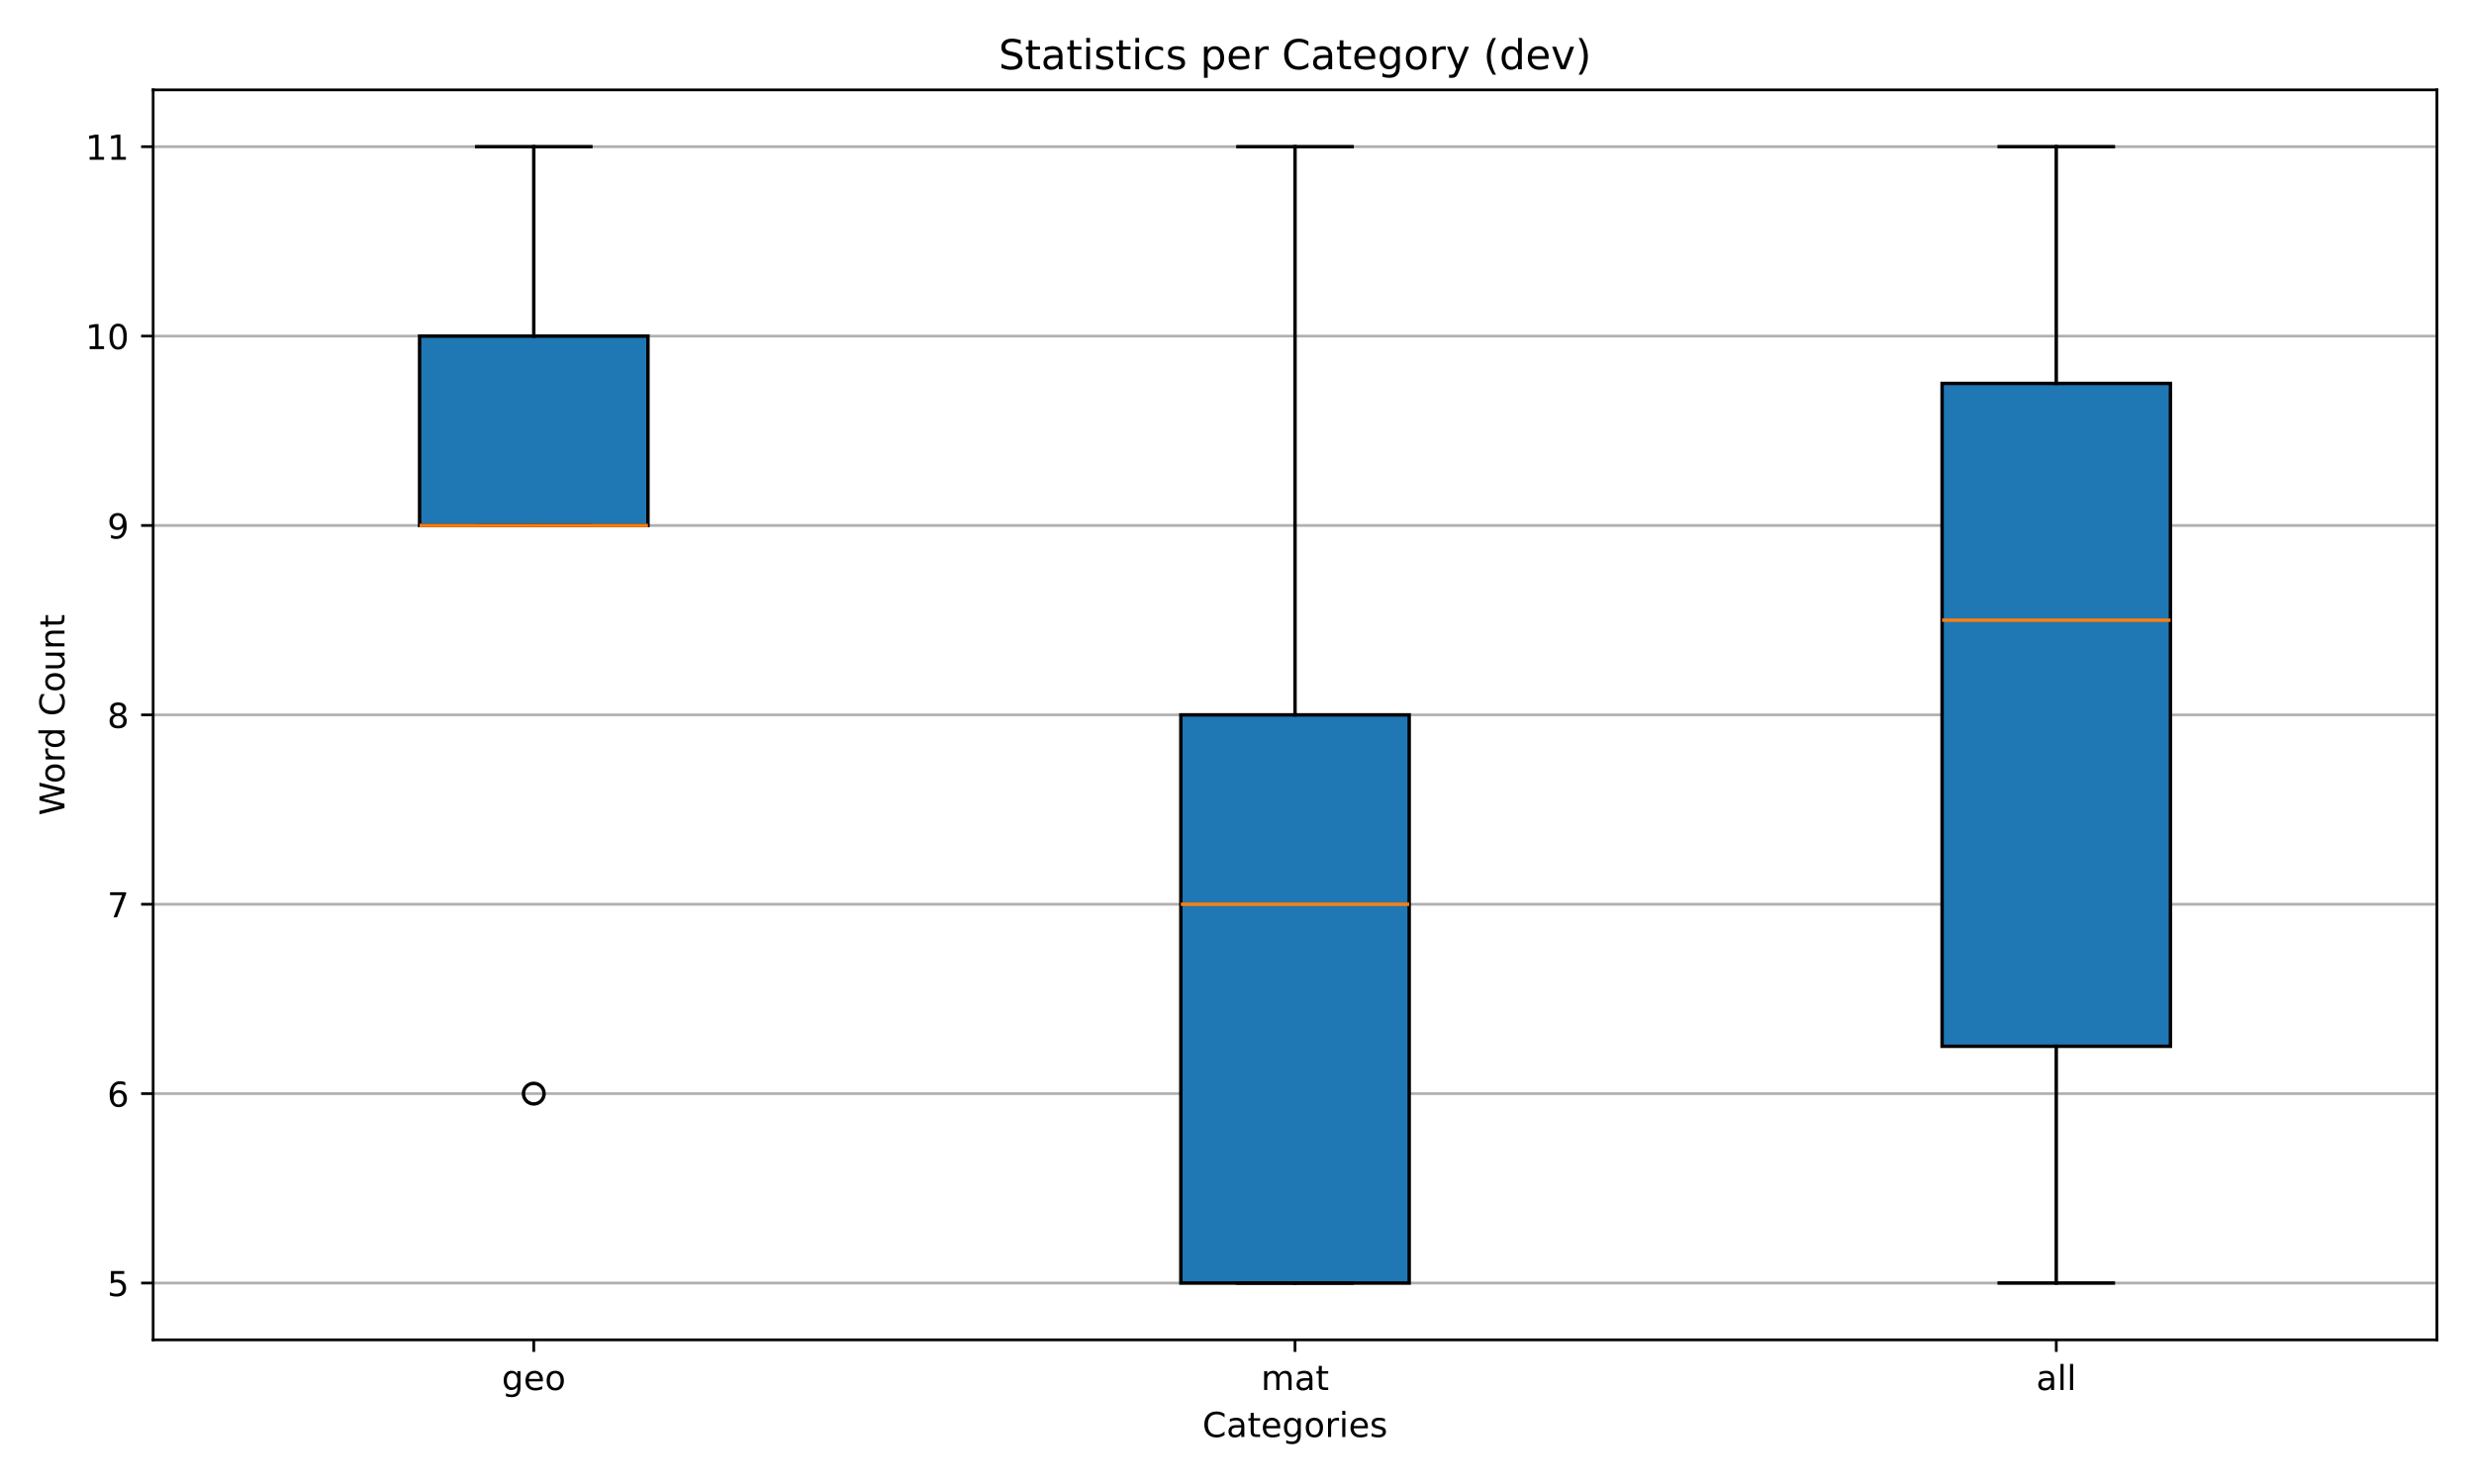
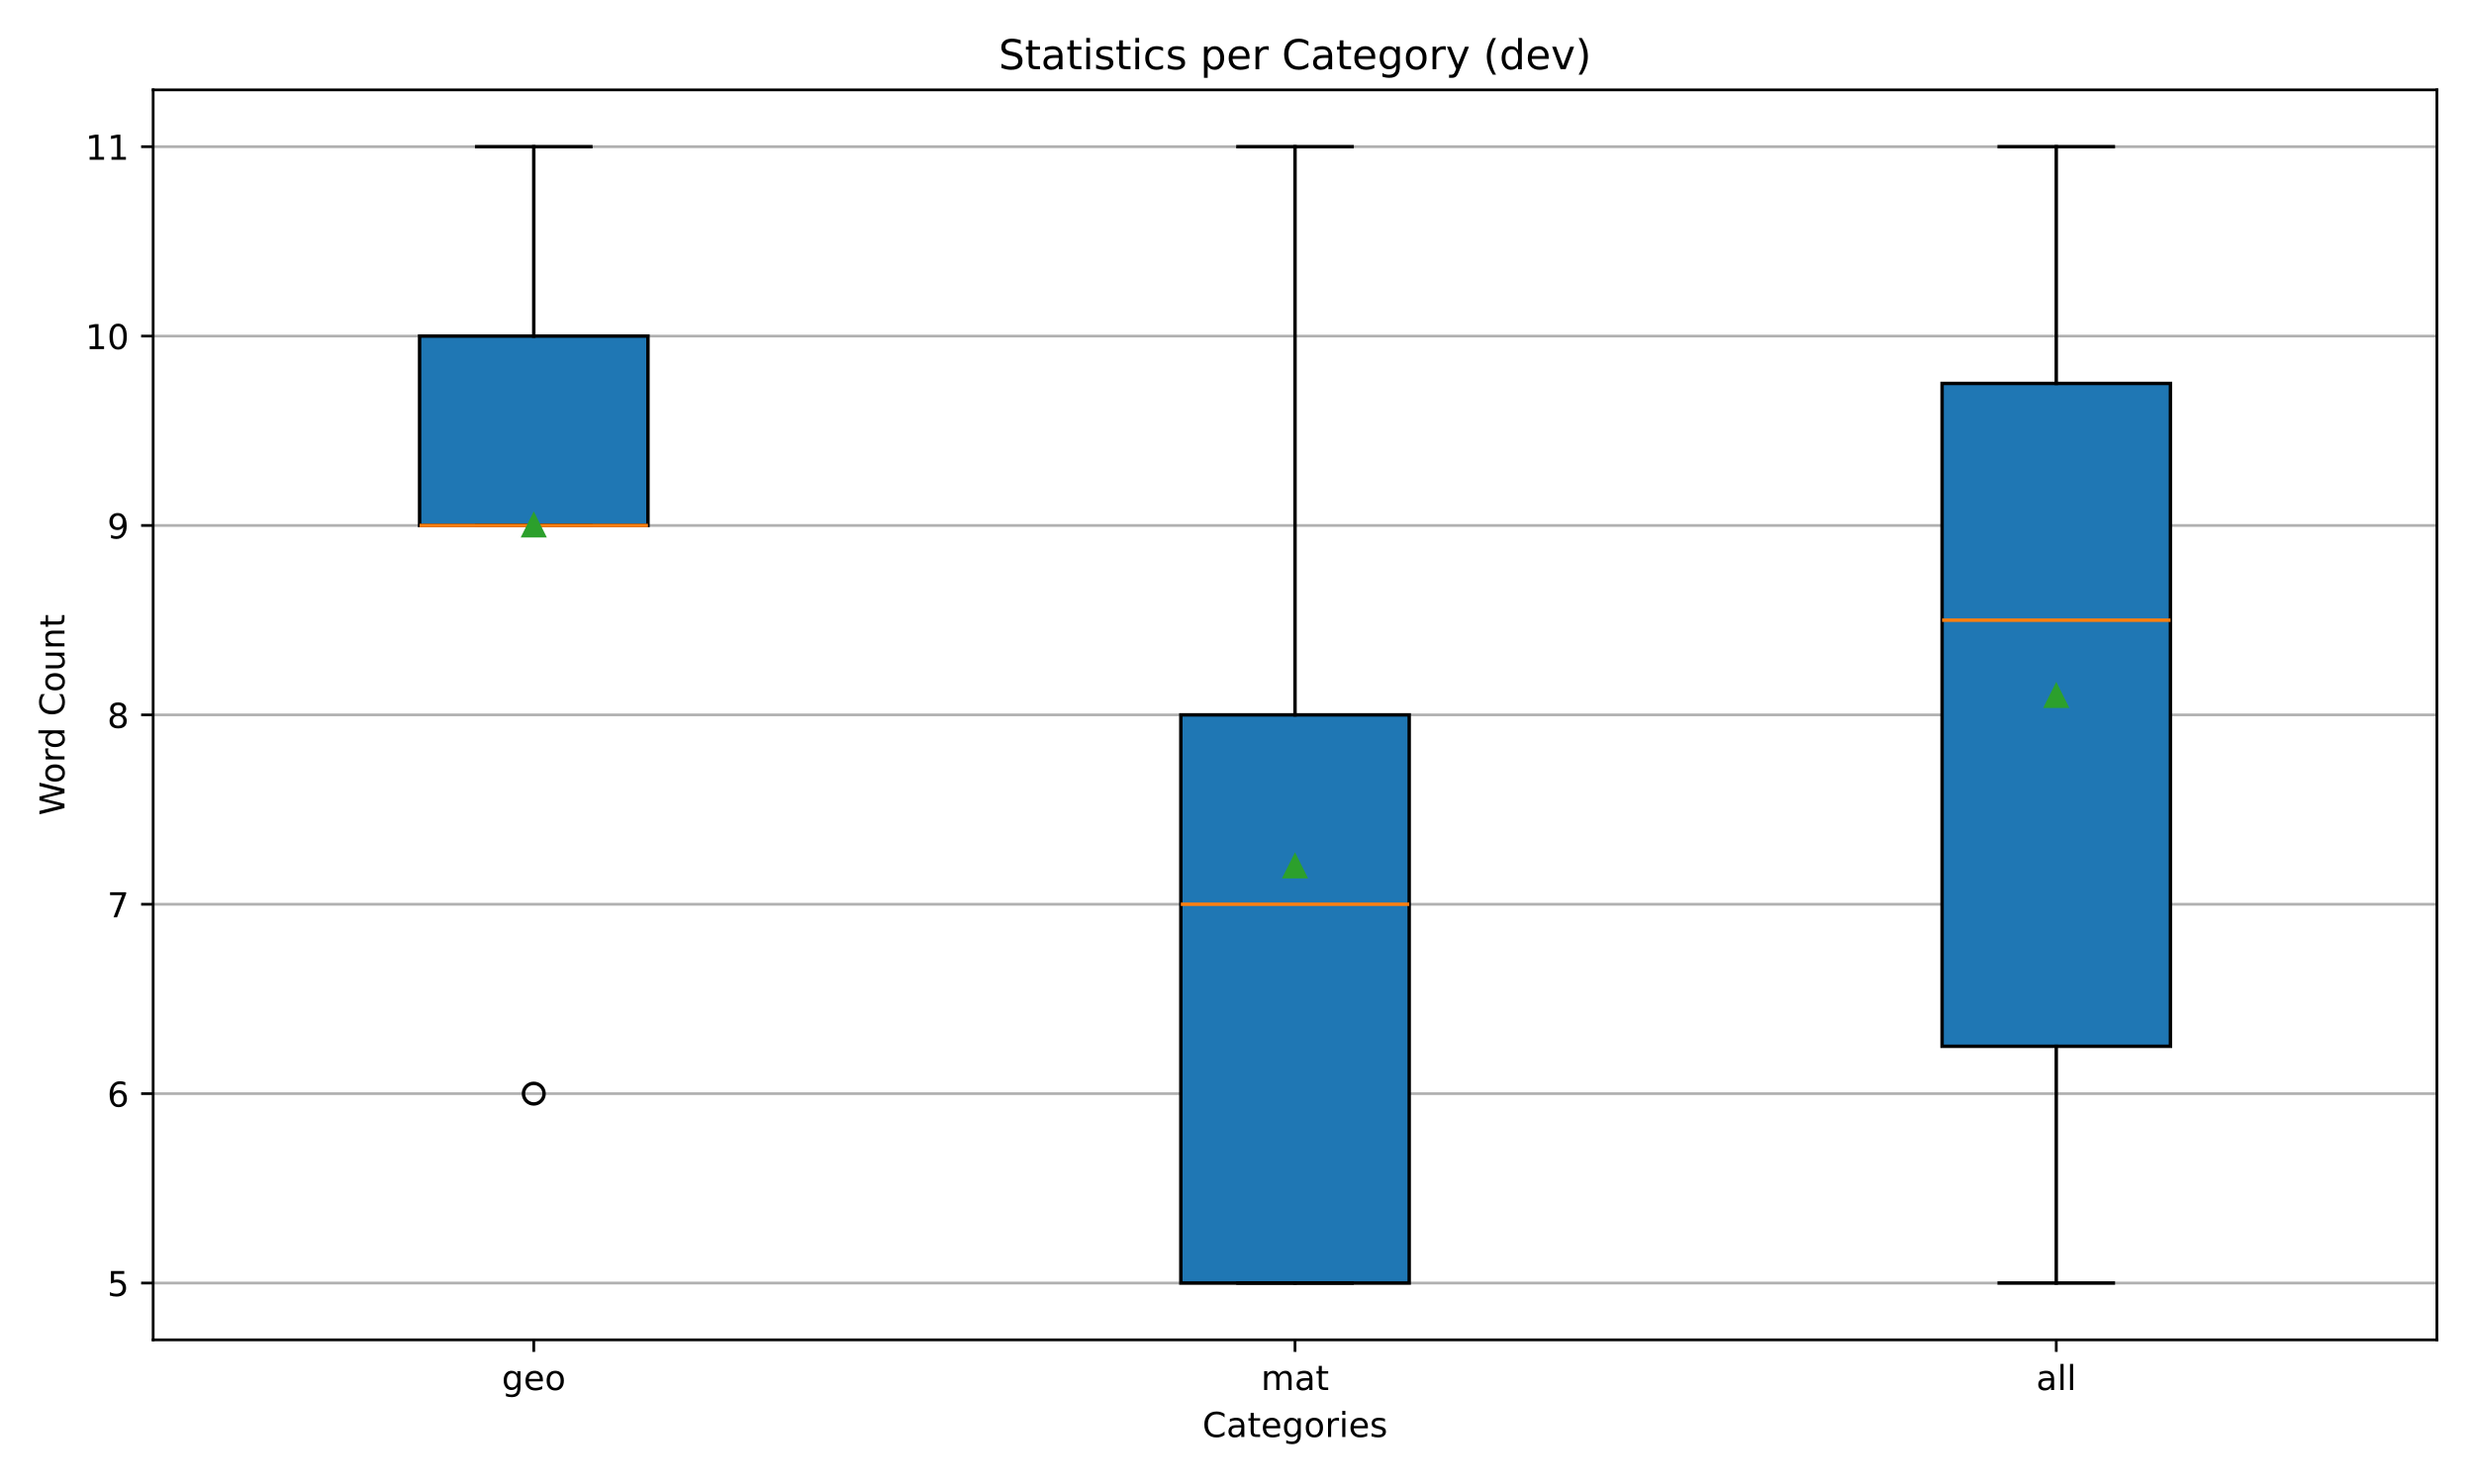
<svg xmlns="http://www.w3.org/2000/svg" xmlns:xlink="http://www.w3.org/1999/xlink" width="720pt" height="432pt" viewBox="0 0 720 432" version="1.1">
  <defs>
    <style type="text/css">*{stroke-linejoin: round; stroke-linecap: butt}</style>
  </defs>
  <g id="figure_1">
    <g id="patch_1">
      <path d="M 0 432  L 720 432  L 720 0  L 0 0  z " style="fill: #ffffff" />
    </g>
    <g id="axes_1">
      <g id="patch_2">
        <path d="M 44.57 390.04  L 709.2 390.04  L 709.2 26.16  L 44.57 26.16  z " style="fill: #ffffff" />
      </g>
      <g id="matplotlib.axis_1">
        <g id="xtick_1">
          <g id="line2d_1">
            <defs>
-               <path id="m6b6962e1d0" d="M 0 0  L 0 3.5  " style="stroke: #000000; stroke-width: 0.8" />
+               <path id="m082f2c131c" d="M 0 0  L 0 3.5  " style="stroke: #000000; stroke-width: 0.8" />
            </defs>
            <g>
-               <use xlink:href="#m6b6962e1d0" x="155.342" y="390.04" style="stroke: #000000; stroke-width: 0.8" />
+               <use xlink:href="#m082f2c131c" x="155.342" y="390.04" style="stroke: #000000; stroke-width: 0.8" />
            </g>
          </g>
          <g id="text_1">
            <g transform="translate(146.0315 404.6384) scale(0.1 -0.1)">
              <defs>
                <path id="DejaVuSans-67" d="M 2906 1791  Q 2906 2416 2648 2759  Q 2391 3103 1925 3103  Q 1463 3103 1205 2759  Q 947 2416 947 1791  Q 947 1169 1205 825  Q 1463 481 1925 481  Q 2391 481 2648 825  Q 2906 1169 2906 1791  z M 3481 434  Q 3481 -459 3084 -895  Q 2688 -1331 1869 -1331  Q 1566 -1331 1297 -1286  Q 1028 -1241 775 -1147  L 775 -588  Q 1028 -725 1275 -790  Q 1522 -856 1778 -856  Q 2344 -856 2625 -561  Q 2906 -266 2906 331  L 2906 616  Q 2728 306 2450 153  Q 2172 0 1784 0  Q 1141 0 747 490  Q 353 981 353 1791  Q 353 2603 747 3093  Q 1141 3584 1784 3584  Q 2172 3584 2450 3431  Q 2728 3278 2906 2969  L 2906 3500  L 3481 3500  L 3481 434  z " transform="scale(0.015625)" />
                <path id="DejaVuSans-65" d="M 3597 1894  L 3597 1613  L 953 1613  Q 991 1019 1311 708  Q 1631 397 2203 397  Q 2534 397 2845 478  Q 3156 559 3463 722  L 3463 178  Q 3153 47 2828 -22  Q 2503 -91 2169 -91  Q 1331 -91 842 396  Q 353 884 353 1716  Q 353 2575 817 3079  Q 1281 3584 2069 3584  Q 2775 3584 3186 3129  Q 3597 2675 3597 1894  z M 3022 2063  Q 3016 2534 2758 2815  Q 2500 3097 2075 3097  Q 1594 3097 1305 2825  Q 1016 2553 972 2059  L 3022 2063  z " transform="scale(0.015625)" />
                <path id="DejaVuSans-6f" d="M 1959 3097  Q 1497 3097 1228 2736  Q 959 2375 959 1747  Q 959 1119 1226 758  Q 1494 397 1959 397  Q 2419 397 2687 759  Q 2956 1122 2956 1747  Q 2956 2369 2687 2733  Q 2419 3097 1959 3097  z M 1959 3584  Q 2709 3584 3137 3096  Q 3566 2609 3566 1747  Q 3566 888 3137 398  Q 2709 -91 1959 -91  Q 1206 -91 779 398  Q 353 888 353 1747  Q 353 2609 779 3096  Q 1206 3584 1959 3584  z " transform="scale(0.015625)" />
              </defs>
              <use xlink:href="#DejaVuSans-67" />
              <use xlink:href="#DejaVuSans-65" transform="translate(63.47656 0)" />
              <use xlink:href="#DejaVuSans-6f" transform="translate(125 0)" />
            </g>
          </g>
        </g>
        <g id="xtick_2">
          <g id="line2d_2">
            <g>
-               <use xlink:href="#m6b6962e1d0" x="376.885" y="390.04" style="stroke: #000000; stroke-width: 0.8" />
+               <use xlink:href="#m082f2c131c" x="376.885" y="390.04" style="stroke: #000000; stroke-width: 0.8" />
            </g>
          </g>
          <g id="text_2">
            <g transform="translate(366.9905 404.6384) scale(0.1 -0.1)">
              <defs>
                <path id="DejaVuSans-6d" d="M 3328 2828  Q 3544 3216 3844 3400  Q 4144 3584 4550 3584  Q 5097 3584 5394 3201  Q 5691 2819 5691 2113  L 5691 0  L 5113 0  L 5113 2094  Q 5113 2597 4934 2840  Q 4756 3084 4391 3084  Q 3944 3084 3684 2787  Q 3425 2491 3425 1978  L 3425 0  L 2847 0  L 2847 2094  Q 2847 2600 2669 2842  Q 2491 3084 2119 3084  Q 1678 3084 1418 2786  Q 1159 2488 1159 1978  L 1159 0  L 581 0  L 581 3500  L 1159 3500  L 1159 2956  Q 1356 3278 1631 3431  Q 1906 3584 2284 3584  Q 2666 3584 2933 3390  Q 3200 3197 3328 2828  z " transform="scale(0.015625)" />
                <path id="DejaVuSans-61" d="M 2194 1759  Q 1497 1759 1228 1600  Q 959 1441 959 1056  Q 959 750 1161 570  Q 1363 391 1709 391  Q 2188 391 2477 730  Q 2766 1069 2766 1631  L 2766 1759  L 2194 1759  z M 3341 1997  L 3341 0  L 2766 0  L 2766 531  Q 2569 213 2275 61  Q 1981 -91 1556 -91  Q 1019 -91 701 211  Q 384 513 384 1019  Q 384 1609 779 1909  Q 1175 2209 1959 2209  L 2766 2209  L 2766 2266  Q 2766 2663 2505 2880  Q 2244 3097 1772 3097  Q 1472 3097 1187 3025  Q 903 2953 641 2809  L 641 3341  Q 956 3463 1253 3523  Q 1550 3584 1831 3584  Q 2591 3584 2966 3190  Q 3341 2797 3341 1997  z " transform="scale(0.015625)" />
                <path id="DejaVuSans-74" d="M 1172 4494  L 1172 3500  L 2356 3500  L 2356 3053  L 1172 3053  L 1172 1153  Q 1172 725 1289 603  Q 1406 481 1766 481  L 2356 481  L 2356 0  L 1766 0  Q 1100 0 847 248  Q 594 497 594 1153  L 594 3053  L 172 3053  L 172 3500  L 594 3500  L 594 4494  L 1172 4494  z " transform="scale(0.015625)" />
              </defs>
              <use xlink:href="#DejaVuSans-6d" />
              <use xlink:href="#DejaVuSans-61" transform="translate(97.41211 0)" />
              <use xlink:href="#DejaVuSans-74" transform="translate(158.6914 0)" />
            </g>
          </g>
        </g>
        <g id="xtick_3">
          <g id="line2d_3">
            <g>
-               <use xlink:href="#m6b6962e1d0" x="598.428" y="390.04" style="stroke: #000000; stroke-width: 0.8" />
+               <use xlink:href="#m082f2c131c" x="598.428" y="390.04" style="stroke: #000000; stroke-width: 0.8" />
            </g>
          </g>
          <g id="text_3">
            <g transform="translate(592.5861 404.6384) scale(0.1 -0.1)">
              <defs>
                <path id="DejaVuSans-6c" d="M 603 4863  L 1178 4863  L 1178 0  L 603 0  L 603 4863  z " transform="scale(0.015625)" />
              </defs>
              <use xlink:href="#DejaVuSans-61" />
              <use xlink:href="#DejaVuSans-6c" transform="translate(61.2793 0)" />
              <use xlink:href="#DejaVuSans-6c" transform="translate(89.0625 0)" />
            </g>
          </g>
        </g>
        <g id="text_4">
          <g transform="translate(349.9334 418.3166) scale(0.1 -0.1)">
            <defs>
              <path id="DejaVuSans-43" d="M 4122 4306  L 4122 3641  Q 3803 3938 3442 4084  Q 3081 4231 2675 4231  Q 1875 4231 1450 3742  Q 1025 3253 1025 2328  Q 1025 1406 1450 917  Q 1875 428 2675 428  Q 3081 428 3442 575  Q 3803 722 4122 1019  L 4122 359  Q 3791 134 3420 21  Q 3050 -91 2638 -91  Q 1578 -91 968 557  Q 359 1206 359 2328  Q 359 3453 968 4101  Q 1578 4750 2638 4750  Q 3056 4750 3426 4639  Q 3797 4528 4122 4306  z " transform="scale(0.015625)" />
              <path id="DejaVuSans-72" d="M 2631 2963  Q 2534 3019 2420 3045  Q 2306 3072 2169 3072  Q 1681 3072 1420 2755  Q 1159 2438 1159 1844  L 1159 0  L 581 0  L 581 3500  L 1159 3500  L 1159 2956  Q 1341 3275 1631 3429  Q 1922 3584 2338 3584  Q 2397 3584 2469 3576  Q 2541 3569 2628 3553  L 2631 2963  z " transform="scale(0.015625)" />
              <path id="DejaVuSans-69" d="M 603 3500  L 1178 3500  L 1178 0  L 603 0  L 603 3500  z M 603 4863  L 1178 4863  L 1178 4134  L 603 4134  L 603 4863  z " transform="scale(0.015625)" />
              <path id="DejaVuSans-73" d="M 2834 3397  L 2834 2853  Q 2591 2978 2328 3040  Q 2066 3103 1784 3103  Q 1356 3103 1142 2972  Q 928 2841 928 2578  Q 928 2378 1081 2264  Q 1234 2150 1697 2047  L 1894 2003  Q 2506 1872 2764 1633  Q 3022 1394 3022 966  Q 3022 478 2636 193  Q 2250 -91 1575 -91  Q 1294 -91 989 -36  Q 684 19 347 128  L 347 722  Q 666 556 975 473  Q 1284 391 1588 391  Q 1994 391 2212 530  Q 2431 669 2431 922  Q 2431 1156 2273 1281  Q 2116 1406 1581 1522  L 1381 1569  Q 847 1681 609 1914  Q 372 2147 372 2553  Q 372 3047 722 3315  Q 1072 3584 1716 3584  Q 2034 3584 2315 3537  Q 2597 3491 2834 3397  z " transform="scale(0.015625)" />
            </defs>
            <use xlink:href="#DejaVuSans-43" />
            <use xlink:href="#DejaVuSans-61" transform="translate(69.82422 0)" />
            <use xlink:href="#DejaVuSans-74" transform="translate(131.1035 0)" />
            <use xlink:href="#DejaVuSans-65" transform="translate(170.3125 0)" />
            <use xlink:href="#DejaVuSans-67" transform="translate(231.8359 0)" />
            <use xlink:href="#DejaVuSans-6f" transform="translate(295.3125 0)" />
            <use xlink:href="#DejaVuSans-72" transform="translate(356.4941 0)" />
            <use xlink:href="#DejaVuSans-69" transform="translate(397.6074 0)" />
            <use xlink:href="#DejaVuSans-65" transform="translate(425.3906 0)" />
            <use xlink:href="#DejaVuSans-73" transform="translate(486.9141 0)" />
          </g>
        </g>
      </g>
      <g id="matplotlib.axis_2">
        <g id="ytick_1">
          <g id="line2d_4">
-             <path d="M 44.57 373.5  L 709.2 373.5  " clip-path="url(#pdf332751a3)" style="fill: none; stroke: #b0b0b0; stroke-width: 0.8; stroke-linecap: square" />
+             <path d="M 44.57 373.5  L 709.2 373.5  " clip-path="url(#p595cce26da)" style="fill: none; stroke: #b0b0b0; stroke-width: 0.8; stroke-linecap: square" />
          </g>
          <g id="line2d_5">
            <defs>
-               <path id="mfd6924b744" d="M 0 0  L -3.5 0  " style="stroke: #000000; stroke-width: 0.8" />
+               <path id="md934f9168f" d="M 0 0  L -3.5 0  " style="stroke: #000000; stroke-width: 0.8" />
            </defs>
            <g>
-               <use xlink:href="#mfd6924b744" x="44.57" y="373.5" style="stroke: #000000; stroke-width: 0.8" />
+               <use xlink:href="#md934f9168f" x="44.57" y="373.5" style="stroke: #000000; stroke-width: 0.8" />
            </g>
          </g>
          <g id="text_5">
            <g transform="translate(31.2075 377.2992) scale(0.1 -0.1)">
              <defs>
                <path id="DejaVuSans-35" d="M 691 4666  L 3169 4666  L 3169 4134  L 1269 4134  L 1269 2991  Q 1406 3038 1543 3061  Q 1681 3084 1819 3084  Q 2600 3084 3056 2656  Q 3513 2228 3513 1497  Q 3513 744 3044 326  Q 2575 -91 1722 -91  Q 1428 -91 1123 -41  Q 819 9 494 109  L 494 744  Q 775 591 1075 516  Q 1375 441 1709 441  Q 2250 441 2565 725  Q 2881 1009 2881 1497  Q 2881 1984 2565 2268  Q 2250 2553 1709 2553  Q 1456 2553 1204 2497  Q 953 2441 691 2322  L 691 4666  z " transform="scale(0.015625)" />
              </defs>
              <use xlink:href="#DejaVuSans-35" />
            </g>
          </g>
        </g>
        <g id="ytick_2">
          <g id="line2d_6">
-             <path d="M 44.57 318.367  L 709.2 318.367  " clip-path="url(#pdf332751a3)" style="fill: none; stroke: #b0b0b0; stroke-width: 0.8; stroke-linecap: square" />
+             <path d="M 44.57 318.367  L 709.2 318.367  " clip-path="url(#p595cce26da)" style="fill: none; stroke: #b0b0b0; stroke-width: 0.8; stroke-linecap: square" />
          </g>
          <g id="line2d_7">
            <g>
-               <use xlink:href="#mfd6924b744" x="44.57" y="318.367" style="stroke: #000000; stroke-width: 0.8" />
+               <use xlink:href="#md934f9168f" x="44.57" y="318.367" style="stroke: #000000; stroke-width: 0.8" />
            </g>
          </g>
          <g id="text_6">
            <g transform="translate(31.2075 322.1659) scale(0.1 -0.1)">
              <defs>
                <path id="DejaVuSans-36" d="M 2113 2584  Q 1688 2584 1439 2293  Q 1191 2003 1191 1497  Q 1191 994 1439 701  Q 1688 409 2113 409  Q 2538 409 2786 701  Q 3034 994 3034 1497  Q 3034 2003 2786 2293  Q 2538 2584 2113 2584  z M 3366 4563  L 3366 3988  Q 3128 4100 2886 4159  Q 2644 4219 2406 4219  Q 1781 4219 1451 3797  Q 1122 3375 1075 2522  Q 1259 2794 1537 2939  Q 1816 3084 2150 3084  Q 2853 3084 3261 2657  Q 3669 2231 3669 1497  Q 3669 778 3244 343  Q 2819 -91 2113 -91  Q 1303 -91 875 529  Q 447 1150 447 2328  Q 447 3434 972 4092  Q 1497 4750 2381 4750  Q 2619 4750 2861 4703  Q 3103 4656 3366 4563  z " transform="scale(0.015625)" />
              </defs>
              <use xlink:href="#DejaVuSans-36" />
            </g>
          </g>
        </g>
        <g id="ytick_3">
          <g id="line2d_8">
-             <path d="M 44.57 263.233  L 709.2 263.233  " clip-path="url(#pdf332751a3)" style="fill: none; stroke: #b0b0b0; stroke-width: 0.8; stroke-linecap: square" />
+             <path d="M 44.57 263.233  L 709.2 263.233  " clip-path="url(#p595cce26da)" style="fill: none; stroke: #b0b0b0; stroke-width: 0.8; stroke-linecap: square" />
          </g>
          <g id="line2d_9">
            <g>
-               <use xlink:href="#mfd6924b744" x="44.57" y="263.233" style="stroke: #000000; stroke-width: 0.8" />
+               <use xlink:href="#md934f9168f" x="44.57" y="263.233" style="stroke: #000000; stroke-width: 0.8" />
            </g>
          </g>
          <g id="text_7">
            <g transform="translate(31.2075 267.0326) scale(0.1 -0.1)">
              <defs>
                <path id="DejaVuSans-37" d="M 525 4666  L 3525 4666  L 3525 4397  L 1831 0  L 1172 0  L 2766 4134  L 525 4134  L 525 4666  z " transform="scale(0.015625)" />
              </defs>
              <use xlink:href="#DejaVuSans-37" />
            </g>
          </g>
        </g>
        <g id="ytick_4">
          <g id="line2d_10">
-             <path d="M 44.57 208.1  L 709.2 208.1  " clip-path="url(#pdf332751a3)" style="fill: none; stroke: #b0b0b0; stroke-width: 0.8; stroke-linecap: square" />
+             <path d="M 44.57 208.1  L 709.2 208.1  " clip-path="url(#p595cce26da)" style="fill: none; stroke: #b0b0b0; stroke-width: 0.8; stroke-linecap: square" />
          </g>
          <g id="line2d_11">
            <g>
-               <use xlink:href="#mfd6924b744" x="44.57" y="208.1" style="stroke: #000000; stroke-width: 0.8" />
+               <use xlink:href="#md934f9168f" x="44.57" y="208.1" style="stroke: #000000; stroke-width: 0.8" />
            </g>
          </g>
          <g id="text_8">
            <g transform="translate(31.2075 211.8992) scale(0.1 -0.1)">
              <defs>
                <path id="DejaVuSans-38" d="M 2034 2216  Q 1584 2216 1326 1975  Q 1069 1734 1069 1313  Q 1069 891 1326 650  Q 1584 409 2034 409  Q 2484 409 2743 651  Q 3003 894 3003 1313  Q 3003 1734 2745 1975  Q 2488 2216 2034 2216  z M 1403 2484  Q 997 2584 770 2862  Q 544 3141 544 3541  Q 544 4100 942 4425  Q 1341 4750 2034 4750  Q 2731 4750 3128 4425  Q 3525 4100 3525 3541  Q 3525 3141 3298 2862  Q 3072 2584 2669 2484  Q 3125 2378 3379 2068  Q 3634 1759 3634 1313  Q 3634 634 3220 271  Q 2806 -91 2034 -91  Q 1263 -91 848 271  Q 434 634 434 1313  Q 434 1759 690 2068  Q 947 2378 1403 2484  z M 1172 3481  Q 1172 3119 1398 2916  Q 1625 2713 2034 2713  Q 2441 2713 2670 2916  Q 2900 3119 2900 3481  Q 2900 3844 2670 4047  Q 2441 4250 2034 4250  Q 1625 4250 1398 4047  Q 1172 3844 1172 3481  z " transform="scale(0.015625)" />
              </defs>
              <use xlink:href="#DejaVuSans-38" />
            </g>
          </g>
        </g>
        <g id="ytick_5">
          <g id="line2d_12">
-             <path d="M 44.57 152.967  L 709.2 152.967  " clip-path="url(#pdf332751a3)" style="fill: none; stroke: #b0b0b0; stroke-width: 0.8; stroke-linecap: square" />
+             <path d="M 44.57 152.967  L 709.2 152.967  " clip-path="url(#p595cce26da)" style="fill: none; stroke: #b0b0b0; stroke-width: 0.8; stroke-linecap: square" />
          </g>
          <g id="line2d_13">
            <g>
-               <use xlink:href="#mfd6924b744" x="44.57" y="152.967" style="stroke: #000000; stroke-width: 0.8" />
+               <use xlink:href="#md934f9168f" x="44.57" y="152.967" style="stroke: #000000; stroke-width: 0.8" />
            </g>
          </g>
          <g id="text_9">
            <g transform="translate(31.2075 156.7659) scale(0.1 -0.1)">
              <defs>
                <path id="DejaVuSans-39" d="M 703 97  L 703 672  Q 941 559 1184 500  Q 1428 441 1663 441  Q 2288 441 2617 861  Q 2947 1281 2994 2138  Q 2813 1869 2534 1725  Q 2256 1581 1919 1581  Q 1219 1581 811 2004  Q 403 2428 403 3163  Q 403 3881 828 4315  Q 1253 4750 1959 4750  Q 2769 4750 3195 4129  Q 3622 3509 3622 2328  Q 3622 1225 3098 567  Q 2575 -91 1691 -91  Q 1453 -91 1209 -44  Q 966 3 703 97  z M 1959 2075  Q 2384 2075 2632 2365  Q 2881 2656 2881 3163  Q 2881 3666 2632 3958  Q 2384 4250 1959 4250  Q 1534 4250 1286 3958  Q 1038 3666 1038 3163  Q 1038 2656 1286 2365  Q 1534 2075 1959 2075  z " transform="scale(0.015625)" />
              </defs>
              <use xlink:href="#DejaVuSans-39" />
            </g>
          </g>
        </g>
        <g id="ytick_6">
          <g id="line2d_14">
-             <path d="M 44.57 97.833  L 709.2 97.833  " clip-path="url(#pdf332751a3)" style="fill: none; stroke: #b0b0b0; stroke-width: 0.8; stroke-linecap: square" />
+             <path d="M 44.57 97.833  L 709.2 97.833  " clip-path="url(#p595cce26da)" style="fill: none; stroke: #b0b0b0; stroke-width: 0.8; stroke-linecap: square" />
          </g>
          <g id="line2d_15">
            <g>
-               <use xlink:href="#mfd6924b744" x="44.57" y="97.833" style="stroke: #000000; stroke-width: 0.8" />
+               <use xlink:href="#md934f9168f" x="44.57" y="97.833" style="stroke: #000000; stroke-width: 0.8" />
            </g>
          </g>
          <g id="text_10">
            <g transform="translate(24.845 101.6326) scale(0.1 -0.1)">
              <defs>
                <path id="DejaVuSans-31" d="M 794 531  L 1825 531  L 1825 4091  L 703 3866  L 703 4441  L 1819 4666  L 2450 4666  L 2450 531  L 3481 531  L 3481 0  L 794 0  L 794 531  z " transform="scale(0.015625)" />
                <path id="DejaVuSans-30" d="M 2034 4250  Q 1547 4250 1301 3770  Q 1056 3291 1056 2328  Q 1056 1369 1301 889  Q 1547 409 2034 409  Q 2525 409 2770 889  Q 3016 1369 3016 2328  Q 3016 3291 2770 3770  Q 2525 4250 2034 4250  z M 2034 4750  Q 2819 4750 3233 4129  Q 3647 3509 3647 2328  Q 3647 1150 3233 529  Q 2819 -91 2034 -91  Q 1250 -91 836 529  Q 422 1150 422 2328  Q 422 3509 836 4129  Q 1250 4750 2034 4750  z " transform="scale(0.015625)" />
              </defs>
              <use xlink:href="#DejaVuSans-31" />
              <use xlink:href="#DejaVuSans-30" transform="translate(63.62305 0)" />
            </g>
          </g>
        </g>
        <g id="ytick_7">
          <g id="line2d_16">
-             <path d="M 44.57 42.7  L 709.2 42.7  " clip-path="url(#pdf332751a3)" style="fill: none; stroke: #b0b0b0; stroke-width: 0.8; stroke-linecap: square" />
+             <path d="M 44.57 42.7  L 709.2 42.7  " clip-path="url(#p595cce26da)" style="fill: none; stroke: #b0b0b0; stroke-width: 0.8; stroke-linecap: square" />
          </g>
          <g id="line2d_17">
            <g>
-               <use xlink:href="#mfd6924b744" x="44.57" y="42.7" style="stroke: #000000; stroke-width: 0.8" />
+               <use xlink:href="#md934f9168f" x="44.57" y="42.7" style="stroke: #000000; stroke-width: 0.8" />
            </g>
          </g>
          <g id="text_11">
            <g transform="translate(24.845 46.49922) scale(0.1 -0.1)">
              <use xlink:href="#DejaVuSans-31" />
              <use xlink:href="#DejaVuSans-31" transform="translate(63.62305 0)" />
            </g>
          </g>
        </g>
        <g id="text_12">
          <g transform="translate(18.76531 237.3891) rotate(-90) scale(0.1 -0.1)">
            <defs>
              <path id="DejaVuSans-57" d="M 213 4666  L 850 4666  L 1831 722  L 2809 4666  L 3519 4666  L 4500 722  L 5478 4666  L 6119 4666  L 4947 0  L 4153 0  L 3169 4050  L 2175 0  L 1381 0  L 213 4666  z " transform="scale(0.015625)" />
              <path id="DejaVuSans-64" d="M 2906 2969  L 2906 4863  L 3481 4863  L 3481 0  L 2906 0  L 2906 525  Q 2725 213 2448 61  Q 2172 -91 1784 -91  Q 1150 -91 751 415  Q 353 922 353 1747  Q 353 2572 751 3078  Q 1150 3584 1784 3584  Q 2172 3584 2448 3432  Q 2725 3281 2906 2969  z M 947 1747  Q 947 1113 1208 752  Q 1469 391 1925 391  Q 2381 391 2643 752  Q 2906 1113 2906 1747  Q 2906 2381 2643 2742  Q 2381 3103 1925 3103  Q 1469 3103 1208 2742  Q 947 2381 947 1747  z " transform="scale(0.015625)" />
              <path id="DejaVuSans-20" transform="scale(0.015625)" />
              <path id="DejaVuSans-75" d="M 544 1381  L 544 3500  L 1119 3500  L 1119 1403  Q 1119 906 1312 657  Q 1506 409 1894 409  Q 2359 409 2629 706  Q 2900 1003 2900 1516  L 2900 3500  L 3475 3500  L 3475 0  L 2900 0  L 2900 538  Q 2691 219 2414 64  Q 2138 -91 1772 -91  Q 1169 -91 856 284  Q 544 659 544 1381  z M 1991 3584  L 1991 3584  z " transform="scale(0.015625)" />
              <path id="DejaVuSans-6e" d="M 3513 2113  L 3513 0  L 2938 0  L 2938 2094  Q 2938 2591 2744 2837  Q 2550 3084 2163 3084  Q 1697 3084 1428 2787  Q 1159 2491 1159 1978  L 1159 0  L 581 0  L 581 3500  L 1159 3500  L 1159 2956  Q 1366 3272 1645 3428  Q 1925 3584 2291 3584  Q 2894 3584 3203 3211  Q 3513 2838 3513 2113  z " transform="scale(0.015625)" />
            </defs>
            <use xlink:href="#DejaVuSans-57" />
            <use xlink:href="#DejaVuSans-6f" transform="translate(93.00195 0)" />
            <use xlink:href="#DejaVuSans-72" transform="translate(154.1836 0)" />
            <use xlink:href="#DejaVuSans-64" transform="translate(193.5469 0)" />
            <use xlink:href="#DejaVuSans-20" transform="translate(257.0234 0)" />
            <use xlink:href="#DejaVuSans-43" transform="translate(288.8105 0)" />
            <use xlink:href="#DejaVuSans-6f" transform="translate(358.6348 0)" />
            <use xlink:href="#DejaVuSans-75" transform="translate(419.8164 0)" />
            <use xlink:href="#DejaVuSans-6e" transform="translate(483.1953 0)" />
            <use xlink:href="#DejaVuSans-74" transform="translate(546.5742 0)" />
          </g>
        </g>
      </g>
      <g id="patch_3">
-         <path d="M 122.11 152.967  L 188.573 152.967  L 188.573 97.833  L 122.11 97.833  L 122.11 152.967  z " clip-path="url(#pdf332751a3)" style="fill: #1f77b4; stroke: #000000; stroke-linejoin: miter" />
+         <path d="M 122.11 152.967  L 188.573 152.967  L 188.573 97.833  L 122.11 97.833  L 122.11 152.967  z " clip-path="url(#p595cce26da)" style="fill: #1f77b4; stroke: #000000; stroke-linejoin: miter" />
      </g>
      <g id="line2d_18">
-         <path d="M 155.342 152.967  L 155.342 152.967  " clip-path="url(#pdf332751a3)" style="fill: none; stroke: #000000; stroke-linecap: square" />
+         <path d="M 155.342 152.967  L 155.342 152.967  " clip-path="url(#p595cce26da)" style="fill: none; stroke: #000000; stroke-linecap: square" />
      </g>
      <g id="line2d_19">
-         <path d="M 155.342 97.833  L 155.342 42.7  " clip-path="url(#pdf332751a3)" style="fill: none; stroke: #000000; stroke-linecap: square" />
+         <path d="M 155.342 97.833  L 155.342 42.7  " clip-path="url(#p595cce26da)" style="fill: none; stroke: #000000; stroke-linecap: square" />
      </g>
      <g id="line2d_20">
-         <path d="M 138.726 152.967  L 171.957 152.967  " clip-path="url(#pdf332751a3)" style="fill: none; stroke: #000000; stroke-linecap: square" />
+         <path d="M 138.726 152.967  L 171.957 152.967  " clip-path="url(#p595cce26da)" style="fill: none; stroke: #000000; stroke-linecap: square" />
      </g>
      <g id="line2d_21">
-         <path d="M 138.726 42.7  L 171.957 42.7  " clip-path="url(#pdf332751a3)" style="fill: none; stroke: #000000; stroke-linecap: square" />
+         <path d="M 138.726 42.7  L 171.957 42.7  " clip-path="url(#p595cce26da)" style="fill: none; stroke: #000000; stroke-linecap: square" />
      </g>
      <g id="line2d_22">
        <defs>
-           <path id="mca609cafe8" d="M 0 3  C 0.796 3 1.559 2.684 2.121 2.121  C 2.684 1.559 3 0.796 3 0  C 3 -0.796 2.684 -1.559 2.121 -2.121  C 1.559 -2.684 0.796 -3 0 -3  C -0.796 -3 -1.559 -2.684 -2.121 -2.121  C -2.684 -1.559 -3 -0.796 -3 0  C -3 0.796 -2.684 1.559 -2.121 2.121  C -1.559 2.684 -0.796 3 0 3  z " style="stroke: #000000" />
+           <path id="m0a5b1c196c" d="M 0 3  C 0.796 3 1.559 2.684 2.121 2.121  C 2.684 1.559 3 0.796 3 0  C 3 -0.796 2.684 -1.559 2.121 -2.121  C 1.559 -2.684 0.796 -3 0 -3  C -0.796 -3 -1.559 -2.684 -2.121 -2.121  C -2.684 -1.559 -3 -0.796 -3 0  C -3 0.796 -2.684 1.559 -2.121 2.121  C -1.559 2.684 -0.796 3 0 3  z " style="stroke: #000000" />
        </defs>
-         <g clip-path="url(#pdf332751a3)">
-           <use xlink:href="#mca609cafe8" x="155.342" y="318.367" style="fill-opacity: 0; stroke: #000000" />
+         <g clip-path="url(#p595cce26da)">
+           <use xlink:href="#m0a5b1c196c" x="155.342" y="318.367" style="fill-opacity: 0; stroke: #000000" />
        </g>
      </g>
      <g id="patch_4">
-         <path d="M 343.654 373.5  L 410.116 373.5  L 410.116 208.1  L 343.654 208.1  L 343.654 373.5  z " clip-path="url(#pdf332751a3)" style="fill: #1f77b4; stroke: #000000; stroke-linejoin: miter" />
+         <path d="M 343.654 373.5  L 410.116 373.5  L 410.116 208.1  L 343.654 208.1  L 343.654 373.5  z " clip-path="url(#p595cce26da)" style="fill: #1f77b4; stroke: #000000; stroke-linejoin: miter" />
      </g>
      <g id="line2d_23">
-         <path d="M 376.885 373.5  L 376.885 373.5  " clip-path="url(#pdf332751a3)" style="fill: none; stroke: #000000; stroke-linecap: square" />
+         <path d="M 376.885 373.5  L 376.885 373.5  " clip-path="url(#p595cce26da)" style="fill: none; stroke: #000000; stroke-linecap: square" />
      </g>
      <g id="line2d_24">
-         <path d="M 376.885 208.1  L 376.885 42.7  " clip-path="url(#pdf332751a3)" style="fill: none; stroke: #000000; stroke-linecap: square" />
+         <path d="M 376.885 208.1  L 376.885 42.7  " clip-path="url(#p595cce26da)" style="fill: none; stroke: #000000; stroke-linecap: square" />
      </g>
      <g id="line2d_25">
-         <path d="M 360.269 373.5  L 393.501 373.5  " clip-path="url(#pdf332751a3)" style="fill: none; stroke: #000000; stroke-linecap: square" />
+         <path d="M 360.269 373.5  L 393.501 373.5  " clip-path="url(#p595cce26da)" style="fill: none; stroke: #000000; stroke-linecap: square" />
      </g>
      <g id="line2d_26">
-         <path d="M 360.269 42.7  L 393.501 42.7  " clip-path="url(#pdf332751a3)" style="fill: none; stroke: #000000; stroke-linecap: square" />
+         <path d="M 360.269 42.7  L 393.501 42.7  " clip-path="url(#p595cce26da)" style="fill: none; stroke: #000000; stroke-linecap: square" />
      </g>
      <g id="line2d_27" />
      <g id="patch_5">
-         <path d="M 565.197 304.583  L 631.66 304.583  L 631.66 111.617  L 565.197 111.617  L 565.197 304.583  z " clip-path="url(#pdf332751a3)" style="fill: #1f77b4; stroke: #000000; stroke-linejoin: miter" />
+         <path d="M 565.197 304.583  L 631.66 304.583  L 631.66 111.617  L 565.197 111.617  L 565.197 304.583  z " clip-path="url(#p595cce26da)" style="fill: #1f77b4; stroke: #000000; stroke-linejoin: miter" />
      </g>
      <g id="line2d_28">
-         <path d="M 598.428 304.583  L 598.428 373.5  " clip-path="url(#pdf332751a3)" style="fill: none; stroke: #000000; stroke-linecap: square" />
+         <path d="M 598.428 304.583  L 598.428 373.5  " clip-path="url(#p595cce26da)" style="fill: none; stroke: #000000; stroke-linecap: square" />
      </g>
      <g id="line2d_29">
-         <path d="M 598.428 111.617  L 598.428 42.7  " clip-path="url(#pdf332751a3)" style="fill: none; stroke: #000000; stroke-linecap: square" />
+         <path d="M 598.428 111.617  L 598.428 42.7  " clip-path="url(#p595cce26da)" style="fill: none; stroke: #000000; stroke-linecap: square" />
      </g>
      <g id="line2d_30">
-         <path d="M 581.813 373.5  L 615.044 373.5  " clip-path="url(#pdf332751a3)" style="fill: none; stroke: #000000; stroke-linecap: square" />
+         <path d="M 581.813 373.5  L 615.044 373.5  " clip-path="url(#p595cce26da)" style="fill: none; stroke: #000000; stroke-linecap: square" />
      </g>
      <g id="line2d_31">
-         <path d="M 581.813 42.7  L 615.044 42.7  " clip-path="url(#pdf332751a3)" style="fill: none; stroke: #000000; stroke-linecap: square" />
+         <path d="M 581.813 42.7  L 615.044 42.7  " clip-path="url(#p595cce26da)" style="fill: none; stroke: #000000; stroke-linecap: square" />
      </g>
      <g id="line2d_32" />
      <g id="line2d_33">
-         <path d="M 122.11 152.967  L 188.573 152.967  " clip-path="url(#pdf332751a3)" style="fill: none; stroke: #ff7f0e" />
+         <path d="M 122.11 152.967  L 188.573 152.967  " clip-path="url(#p595cce26da)" style="fill: none; stroke: #ff7f0e" />
      </g>
      <g id="line2d_34">
-         <path d="M 343.654 263.233  L 410.116 263.233  " clip-path="url(#pdf332751a3)" style="fill: none; stroke: #ff7f0e" />
+         <defs>
+           <path id="me524c9a5a1" d="M 0 -3  L -3 3  L 3 3  z " style="stroke: #2ca02c; stroke-linejoin: miter" />
+         </defs>
+         <g clip-path="url(#p595cce26da)">
+           <use xlink:href="#me524c9a5a1" x="155.342" y="152.967" style="fill: #2ca02c; stroke: #2ca02c; stroke-linejoin: miter" />
+         </g>
      </g>
      <g id="line2d_35">
-         <path d="M 565.197 180.533  L 631.66 180.533  " clip-path="url(#pdf332751a3)" style="fill: none; stroke: #ff7f0e" />
+         <path d="M 343.654 263.233  L 410.116 263.233  " clip-path="url(#p595cce26da)" style="fill: none; stroke: #ff7f0e" />
+       </g>
+       <g id="line2d_36">
+         <g clip-path="url(#p595cce26da)">
+           <use xlink:href="#me524c9a5a1" x="376.885" y="252.207" style="fill: #2ca02c; stroke: #2ca02c; stroke-linejoin: miter" />
+         </g>
+       </g>
+       <g id="line2d_37">
+         <path d="M 565.197 180.533  L 631.66 180.533  " clip-path="url(#p595cce26da)" style="fill: none; stroke: #ff7f0e" />
+       </g>
+       <g id="line2d_38">
+         <g clip-path="url(#p595cce26da)">
+           <use xlink:href="#me524c9a5a1" x="598.428" y="202.587" style="fill: #2ca02c; stroke: #2ca02c; stroke-linejoin: miter" />
+         </g>
      </g>
      <g id="patch_6">
        <path d="M 44.57 390.04  L 44.57 26.16  " style="fill: none; stroke: #000000; stroke-width: 0.8; stroke-linejoin: miter; stroke-linecap: square" />
      </g>
      <g id="patch_7">
        <path d="M 709.2 390.04  L 709.2 26.16  " style="fill: none; stroke: #000000; stroke-width: 0.8; stroke-linejoin: miter; stroke-linecap: square" />
      </g>
      <g id="patch_8">
        <path d="M 44.57 390.04  L 709.2 390.04  " style="fill: none; stroke: #000000; stroke-width: 0.8; stroke-linejoin: miter; stroke-linecap: square" />
      </g>
      <g id="patch_9">
        <path d="M 44.57 26.16  L 709.2 26.16  " style="fill: none; stroke: #000000; stroke-width: 0.8; stroke-linejoin: miter; stroke-linecap: square" />
      </g>
      <g id="text_13">
        <g transform="translate(290.6275 20.16) scale(0.12 -0.12)">
          <defs>
            <path id="DejaVuSans-53" d="M 3425 4513  L 3425 3897  Q 3066 4069 2747 4153  Q 2428 4238 2131 4238  Q 1616 4238 1336 4038  Q 1056 3838 1056 3469  Q 1056 3159 1242 3001  Q 1428 2844 1947 2747  L 2328 2669  Q 3034 2534 3370 2195  Q 3706 1856 3706 1288  Q 3706 609 3251 259  Q 2797 -91 1919 -91  Q 1588 -91 1214 -16  Q 841 59 441 206  L 441 856  Q 825 641 1194 531  Q 1563 422 1919 422  Q 2459 422 2753 634  Q 3047 847 3047 1241  Q 3047 1584 2836 1778  Q 2625 1972 2144 2069  L 1759 2144  Q 1053 2284 737 2584  Q 422 2884 422 3419  Q 422 4038 858 4394  Q 1294 4750 2059 4750  Q 2388 4750 2728 4690  Q 3069 4631 3425 4513  z " transform="scale(0.015625)" />
            <path id="DejaVuSans-63" d="M 3122 3366  L 3122 2828  Q 2878 2963 2633 3030  Q 2388 3097 2138 3097  Q 1578 3097 1268 2742  Q 959 2388 959 1747  Q 959 1106 1268 751  Q 1578 397 2138 397  Q 2388 397 2633 464  Q 2878 531 3122 666  L 3122 134  Q 2881 22 2623 -34  Q 2366 -91 2075 -91  Q 1284 -91 818 406  Q 353 903 353 1747  Q 353 2603 823 3093  Q 1294 3584 2113 3584  Q 2378 3584 2631 3529  Q 2884 3475 3122 3366  z " transform="scale(0.015625)" />
            <path id="DejaVuSans-70" d="M 1159 525  L 1159 -1331  L 581 -1331  L 581 3500  L 1159 3500  L 1159 2969  Q 1341 3281 1617 3432  Q 1894 3584 2278 3584  Q 2916 3584 3314 3078  Q 3713 2572 3713 1747  Q 3713 922 3314 415  Q 2916 -91 2278 -91  Q 1894 -91 1617 61  Q 1341 213 1159 525  z M 3116 1747  Q 3116 2381 2855 2742  Q 2594 3103 2138 3103  Q 1681 3103 1420 2742  Q 1159 2381 1159 1747  Q 1159 1113 1420 752  Q 1681 391 2138 391  Q 2594 391 2855 752  Q 3116 1113 3116 1747  z " transform="scale(0.015625)" />
            <path id="DejaVuSans-79" d="M 2059 -325  Q 1816 -950 1584 -1140  Q 1353 -1331 966 -1331  L 506 -1331  L 506 -850  L 844 -850  Q 1081 -850 1212 -737  Q 1344 -625 1503 -206  L 1606 56  L 191 3500  L 800 3500  L 1894 763  L 2988 3500  L 3597 3500  L 2059 -325  z " transform="scale(0.015625)" />
            <path id="DejaVuSans-28" d="M 1984 4856  Q 1566 4138 1362 3434  Q 1159 2731 1159 2009  Q 1159 1288 1364 580  Q 1569 -128 1984 -844  L 1484 -844  Q 1016 -109 783 600  Q 550 1309 550 2009  Q 550 2706 781 3412  Q 1013 4119 1484 4856  L 1984 4856  z " transform="scale(0.015625)" />
            <path id="DejaVuSans-76" d="M 191 3500  L 800 3500  L 1894 563  L 2988 3500  L 3597 3500  L 2284 0  L 1503 0  L 191 3500  z " transform="scale(0.015625)" />
            <path id="DejaVuSans-29" d="M 513 4856  L 1013 4856  Q 1481 4119 1714 3412  Q 1947 2706 1947 2009  Q 1947 1309 1714 600  Q 1481 -109 1013 -844  L 513 -844  Q 928 -128 1133 580  Q 1338 1288 1338 2009  Q 1338 2731 1133 3434  Q 928 4138 513 4856  z " transform="scale(0.015625)" />
          </defs>
          <use xlink:href="#DejaVuSans-53" />
          <use xlink:href="#DejaVuSans-74" transform="translate(63.47656 0)" />
          <use xlink:href="#DejaVuSans-61" transform="translate(102.6855 0)" />
          <use xlink:href="#DejaVuSans-74" transform="translate(163.9648 0)" />
          <use xlink:href="#DejaVuSans-69" transform="translate(203.1738 0)" />
          <use xlink:href="#DejaVuSans-73" transform="translate(230.957 0)" />
          <use xlink:href="#DejaVuSans-74" transform="translate(283.0566 0)" />
          <use xlink:href="#DejaVuSans-69" transform="translate(322.2656 0)" />
          <use xlink:href="#DejaVuSans-63" transform="translate(350.0488 0)" />
          <use xlink:href="#DejaVuSans-73" transform="translate(405.0293 0)" />
          <use xlink:href="#DejaVuSans-20" transform="translate(457.1289 0)" />
          <use xlink:href="#DejaVuSans-70" transform="translate(488.916 0)" />
          <use xlink:href="#DejaVuSans-65" transform="translate(552.3926 0)" />
          <use xlink:href="#DejaVuSans-72" transform="translate(613.916 0)" />
          <use xlink:href="#DejaVuSans-20" transform="translate(655.0293 0)" />
          <use xlink:href="#DejaVuSans-43" transform="translate(686.8164 0)" />
          <use xlink:href="#DejaVuSans-61" transform="translate(756.6406 0)" />
          <use xlink:href="#DejaVuSans-74" transform="translate(817.9199 0)" />
          <use xlink:href="#DejaVuSans-65" transform="translate(857.1289 0)" />
          <use xlink:href="#DejaVuSans-67" transform="translate(918.6523 0)" />
          <use xlink:href="#DejaVuSans-6f" transform="translate(982.1289 0)" />
          <use xlink:href="#DejaVuSans-72" transform="translate(1043.311 0)" />
          <use xlink:href="#DejaVuSans-79" transform="translate(1084.424 0)" />
          <use xlink:href="#DejaVuSans-20" transform="translate(1143.604 0)" />
          <use xlink:href="#DejaVuSans-28" transform="translate(1175.391 0)" />
          <use xlink:href="#DejaVuSans-64" transform="translate(1214.404 0)" />
          <use xlink:href="#DejaVuSans-65" transform="translate(1277.881 0)" />
          <use xlink:href="#DejaVuSans-76" transform="translate(1339.404 0)" />
          <use xlink:href="#DejaVuSans-29" transform="translate(1398.584 0)" />
        </g>
      </g>
    </g>
  </g>
  <defs>
-     <clipPath id="pdf332751a3">
+     <clipPath id="p595cce26da">
      <rect x="44.57" y="26.16" width="664.63" height="363.88" />
    </clipPath>
  </defs>
</svg>
